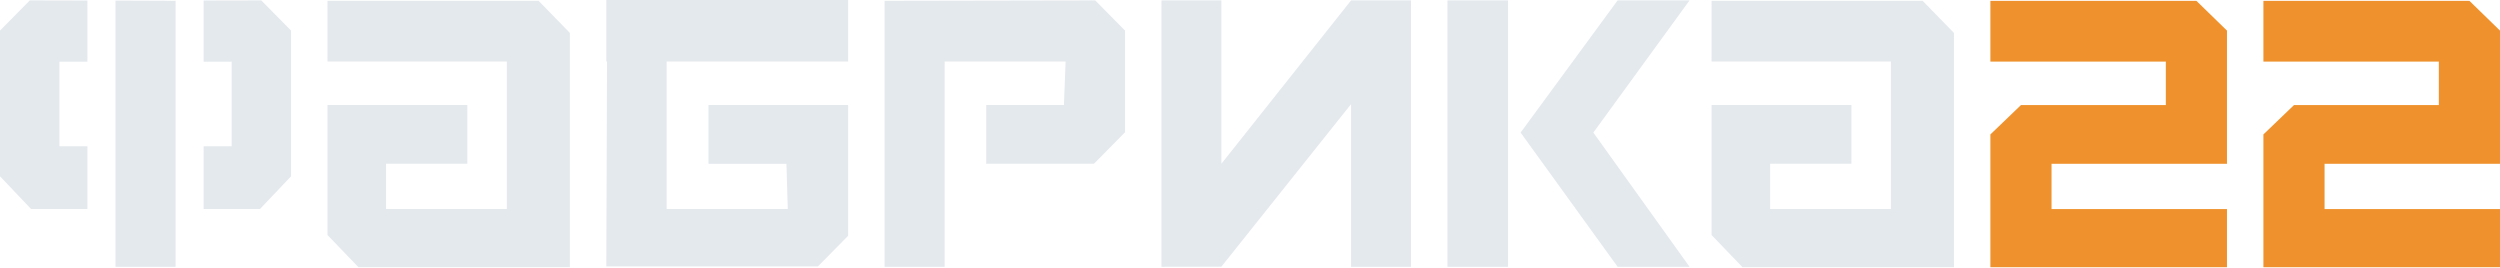
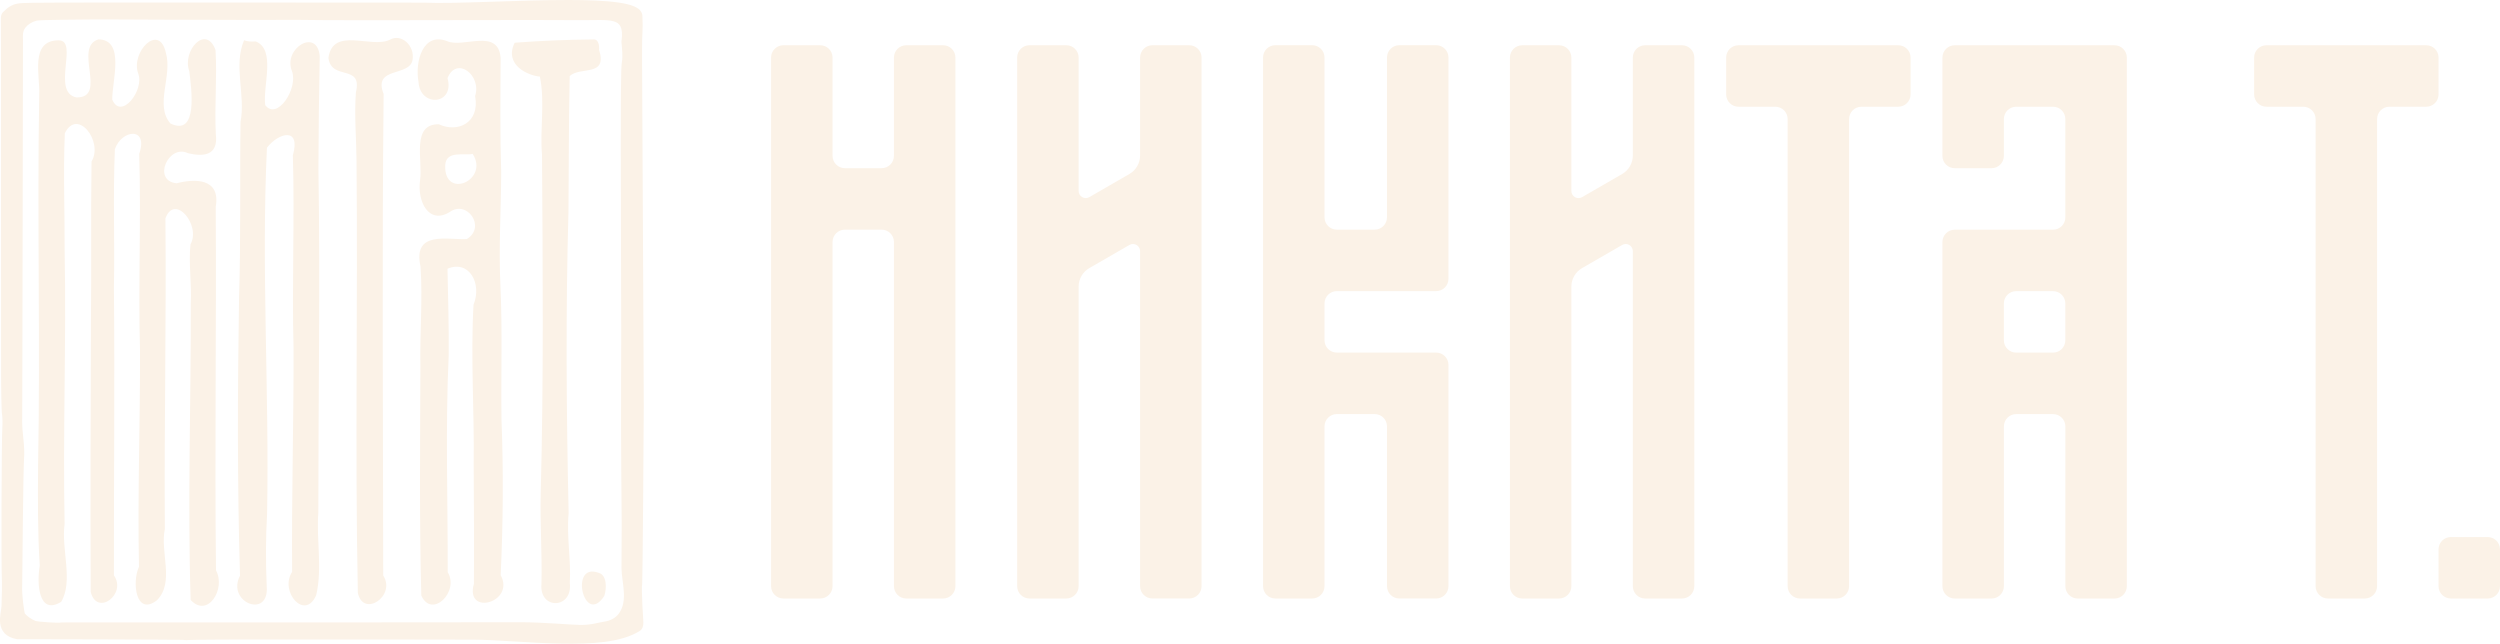
- <svg xmlns="http://www.w3.org/2000/svg" width="543.121mm" height="58.054mm" viewBox="0 0 543.121 58.054" version="1.1" id="svg633">
-   <defs id="defs630" />
-   <g id="layer1" transform="translate(514.3191,40.02781)">
-     <g id="g329" style="fill:#ef922d;fill-opacity:1" transform="matrix(2.351263,0,0,2.351263,-1328.75,-326.1365)">
-       <g id="g328" style="fill:#ef922d;fill-opacity:1">
-         <g id="g327" transform="translate(29.44782,57.97564)" style="fill:#ef922d;fill-opacity:1">
-           <path d="m 506.488,78.843 v 4.181 h 16.21 v 5.373 H 500.837 V 76.129 l 2.826,-2.714 h 13.384 v -4.015 h -16.21 v -5.614 h 19.035 l 2.826,2.751 v 12.306 z" id="path326" style="font-size:24.107px;line-height:1.25;font-family:Loaded;-inkscape-font-specification:Loaded;fill:#ef922d;fill-opacity:1;stroke-width:1.394" />
-           <path d="m 531.714,78.843 v 4.181 h 16.21 v 5.373 H 526.063 V 76.129 l 2.826,-2.714 h 13.384 v -4.015 h -16.21 v -5.614 h 19.035 l 2.826,2.751 v 12.306 z" id="path327" style="font-size:24.107px;line-height:1.25;font-family:Loaded;-inkscape-font-specification:Loaded;fill:#ef922d;fill-opacity:1;stroke-width:1.394" />
-         </g>
-       </g>
-     </g>
-     <g id="g338" style="fill:#e4e9ed;fill-opacity:1" transform="translate(-2394.878,-790.1803)">
-       <path d="m 2305.052,757.305 v 50.891 h -45.943 l -6.715,-6.98 v -28.249 h 30.392 v 12.762 h -17.67 v 9.831 h 26.241 v -32.035 h -38.964 v -13.2 h 45.855 z" id="path329" style="font-size:24.107px;line-height:1.25;font-family:Loaded;-inkscape-font-specification:Loaded;fill:#e4e9ed;fill-opacity:1;stroke-width:3.313" />
-       <path d="m 2004.363,757.305 v 50.891 h -45.943 l -6.715,-6.98 v -28.249 h 30.392 v 12.762 h -17.669 v 9.831 h 26.241 v -32.035 h -38.963 v -13.2 h 45.855 z" id="path330" style="font-size:24.107px;line-height:1.25;font-family:Loaded;-inkscape-font-specification:Loaded;fill:#e4e9ed;fill-opacity:1;stroke-width:3.313" />
-       <path d="m 2208.183,750.24 v 57.869 h -13.172 v -57.869 z m 18.528,28.715 20.899,29.154 h -15.63 l -21.075,-29.154 21.075,-28.715 h 15.63 z" id="path331" style="font-size:24.107px;line-height:1.25;font-family:Loaded;-inkscape-font-specification:Loaded;fill:#e4e9ed;fill-opacity:1;stroke-width:3.293" />
-       <path id="path332" style="font-size:36.288px;font-family:Loaded;-inkscape-font-specification:Loaded;text-align:center;text-anchor:middle;fill:#e4e9ed;fill-opacity:1;stroke-width:2.82" d="m 2012.276,750.153 v 13.375 h 0.155 l -0.155,44.495 h 45.979 l 6.558,-6.644 v -28.41 h -30.334 v 12.762 h 16.929 l 0.291,9.831 h -26.312 v -32.035 h 39.425 v -13.375 z" />
-       <path d="m 2085.779,808.109 h -13.053 v -57.782 l 45.776,-0.087 6.468,6.556 v 22.086 l -6.75,6.848 h -23.409 v -12.762 h 16.882 l 0.365,-9.441 h -26.28 z" id="path333" style="font-size:24.107px;line-height:1.25;font-family:Loaded;-inkscape-font-specification:Loaded;fill:#e4e9ed;fill-opacity:1;stroke-width:3.263" />
-       <path d="m 2145.909,808.085 28.165,-35.307 v 35.331 h 13.025 v -57.869 h -13.025 l -28.165,35.481 v -35.481 h -13.025 v 57.869 z" id="path334" style="font-size:24.107px;line-height:1.25;font-family:Loaded;-inkscape-font-specification:Loaded;fill:#e4e9ed;fill-opacity:1;stroke-width:3.263" />
-       <g id="g337" transform="matrix(2.351263,0,0,2.351263,949.2992,-590.963)" style="fill:#e4e9ed;fill-opacity:1">
-         <path style="font-size:24.107px;line-height:1.25;font-family:Loaded;-inkscape-font-specification:Loaded;fill:#e4e9ed;fill-opacity:1;stroke-width:1.388" d="m 406.739,570.434 v 5.646 18.95 h 5.552 V 570.455 Z" id="path335" />
-         <path style="font-size:24.107px;line-height:1.25;font-family:Loaded;-inkscape-font-specification:Loaded;fill:#e4e9ed;fill-opacity:1;stroke-width:1.388" d="m 420.21,570.418 2.751,2.788 v 13.463 l -2.871,3.024 -5.21,-2e-5 v -5.8 l 2.59,2e-5 v -7.814 l -2.59,-2e-5 v -5.649 z" id="path336" />
-         <path style="font-size:24.107px;line-height:1.25;font-family:Loaded;-inkscape-font-specification:Loaded;fill:#e4e9ed;fill-opacity:1;stroke-width:1.388" d="m 398.819,570.418 -2.751,2.788 v 13.463 l 2.871,3.024 5.21,-2e-5 v -5.8 l -2.59,2e-5 v -7.814 l 2.59,-2e-5 v -5.649 z" id="path337" />
-       </g>
-     </g>
+ <svg xmlns="http://www.w3.org/2000/svg" width="1775.102" height="457.081" viewBox="0 0 469.662 120.936" version="1.1" id="svg5">
+   <defs id="defs5">
+     </defs>
+   <g id="g232" transform="matrix(0.7910862,0,0,0.7910862,-215.8806,137.7831)" style="fill:#fbf2e7;fill-opacity:1;stroke-width:1.981">
+     <path id="path231" style="baseline-shift:baseline;display:inline;overflow:visible;vector-effect:none;fill:#fbf2e7;fill-opacity:1;stroke-width:1.981;enable-background:accumulate;stop-color:#000000" d="m 407.811,-174.169 c -11.979,-0.006 -27.17,0.967 -34.217,0.629 l -0.022,-0.002 h -0.02 c -13.706,-0.007 -37.521,-0.02 -52.922,-0.031 -15.402,-0.011 -31.406,0.003 -35.587,0.031 -3.599,0.024 -5.504,0.041 -6.672,0.098 -1.168,0.057 -1.7,0.185 -2.217,0.371 -0.771,0.277 -1.534,0.774 -2.092,1.369 -0.995,0.805 -0.968,1.291 -0.963,2.492 l 0.021,4.889 c 0.02,5.099 0.031,42.526 0.024,77.367 -5.1e-4,2.73 0.024,5.345 0.064,7.363 0.02,1.009 0.043,1.868 0.07,2.523 0.027,0.655 0.038,1.025 0.102,1.367 0.084,0.451 0.139,1.948 0.067,2.994 -0.196,2.828 -0.288,33.642 -0.106,36.441 0.041,0.626 0.007,3.495 -0.096,6.088 -0.056,0.896 -0.506,2.478 -0.303,4.08 0.102,0.804 0.403,1.647 1.055,2.326 0.652,0.679 1.609,1.157 2.883,1.393 l 0.078,0.013 19.889,0.043 c 5.446,0.011 10.414,0.032 14.028,0.056 1.807,0.012 3.276,0.024 4.295,0.037 0.51,0.007 0.906,0.015 1.174,0.021 0.081,0.002 0.151,0.004 0.207,0.005 0.131,0.052 0.187,0.029 0.26,0.038 0.107,0.013 0.204,0.016 0.311,0.018 0.213,0.002 0.453,-0.011 0.703,-0.037 0.055,-0.006 1.03,-0.039 2.438,-0.056 1.407,-0.018 3.353,-0.033 5.728,-0.043 4.75,-0.021 11.216,-0.026 18.53,-0.013 5.653,0.01 14.382,0.01 19.4,0 5.012,-0.01 14.665,0.005 21.445,0.035 5.513,0.021 13.254,0.797 20.639,0.942 7.384,0.145 14.418,-0.264 18.781,-2.993 0.731,-0.451 0.888,-1.203 0.889,-2.002 -0.01,-0.831 -0.136,-2.008 -0.233,-4.123 -0.058,-1.273 -0.095,-2.449 -0.109,-3.307 -0.007,-0.429 -0.009,-0.78 -0.004,-1.014 0.002,-0.11 0.007,-0.188 0.01,-0.23 0.003,-0.013 0.01,-0.034 0.012,-0.044 0.01,-0.049 0.013,-0.073 0.015,-0.098 0.006,-0.049 0.009,-0.087 0.012,-0.133 0.006,-0.091 0.01,-0.205 0.015,-0.35 0.011,-0.291 0.022,-0.705 0.033,-1.232 0.023,-1.055 0.047,-2.566 0.07,-4.424 0.047,-3.717 0.094,-8.82 0.129,-14.416 0.07,-11.188 0.133,-21.043 0.141,-21.863 0.004,-0.438 -0.016,-5.132 -0.049,-12.309 -0.033,-7.177 -0.079,-16.719 -0.127,-26.494 -0.096,-19.549 -0.199,-40.024 -0.225,-44.353 -0.039,-6.937 0.275,-5.517 0.08,-9.735 v -0.006 -0.006 c -0.031,-0.52 -0.289,-0.999 -0.633,-1.348 -0.344,-0.349 -0.771,-0.602 -1.263,-0.82 -0.985,-0.436 -2.26,-0.727 -3.809,-0.951 -3.096,-0.448 -7.271,-0.595 -11.93,-0.597 z m -112.394,4.615 c 0.053,-2.1e-4 0.546,-0.002 1.351,0 0.846,0.002 2.028,0.006 3.459,0.012 2.863,0.011 6.724,0.027 10.892,0.049 8.338,0.042 17.988,0.07 21.459,0.059 10.763,-0.033 12.569,-0.029 17.195,0.041 2.522,0.039 15.841,0.037 29.689,-0.002 13.845,-0.039 27.968,-0.034 31.326,0.012 h 0.002 0.002 c 3.283,0.031 6.186,-0.218 7.838,0.279 0.826,0.249 1.303,0.59 1.625,1.252 0.323,0.662 0.472,1.76 0.226,3.471 l -0.014,0.096 0.006,0.096 c 0.116,1.543 0.37,3.27 0.098,4.771 l -0.004,0.025 -0.004,0.027 c -0.212,1.772 -0.313,4.877 -0.203,41.51 0.016,5.215 0.025,9.827 0.023,9.979 v 0.002 c -0.01,1.051 0.016,10.536 0.035,13.222 0.01,1.469 -0.005,6.661 -0.033,11.502 -0.029,4.852 -0.011,14.262 0.043,20.926 0.054,6.659 0.1,12.34 0.1,12.357 -3e-5,-0.009 -0.005,1.289 -0.014,3.209 -0.009,1.92 -0.02,4.532 -0.033,7.375 v 0.006 0.004 c 0.012,1.783 0.445,3.726 0.554,5.614 0.11,1.884 -0.08,3.642 -1.15,5.16 -0.807,1.082 -1.994,1.754 -3.65,1.982 -1.152,0.159 -2.908,0.79 -5.545,0.758 -2.342,-0.029 -8.977,-0.66 -14.279,-0.639 -9.816,0.039 -91.199,0.065 -102.443,0.033 -1.753,-0.005 -3.368,-0.004 -4.558,0.002 -0.595,0.003 -1.085,0.007 -1.436,0.012 -0.175,0.003 -0.314,0.006 -0.42,0.01 -0.053,0.002 -0.097,0.003 -0.138,0.006 -0.042,0.002 0.033,-0.038 -0.235,0.035 h -0.002 c 0.026,-0.007 0.039,-0.011 0.042,-0.013 v -5.2e-4 -5.2e-4 h -5.1e-4 c -0.01,-0.002 -0.124,0.017 -0.248,0.022 -0.172,0.005 -0.411,0.006 -0.686,0 -0.55,-0.011 -1.251,-0.044 -1.955,-0.089 -0.704,-0.045 -1.412,-0.104 -1.975,-0.164 -0.562,-0.061 -1.09,-0.181 -0.991,-0.145 -0.427,-0.154 -1.039,-0.492 -1.554,-0.859 -0.459,-0.327 -0.859,-0.716 -0.999,-0.891 -0.012,-0.029 -0.042,-0.1 -0.061,-0.177 -0.037,-0.151 -0.08,-0.371 -0.125,-0.631 -0.09,-0.52 -0.184,-1.203 -0.264,-1.914 -0.159,-1.422 -0.252,-3.031 -0.213,-3.572 0.011,-0.156 0.006,-0.204 0.01,-0.424 0.004,-0.22 0.008,-0.527 0.013,-0.914 0.01,-0.774 0.025,-1.866 0.039,-3.194 0.029,-2.656 0.064,-6.26 0.099,-10.172 0.035,-3.909 0.087,-7.654 0.141,-10.535 0.054,-2.881 0.122,-5.017 0.15,-5.305 0.109,-1.113 0.029,-3.046 -0.162,-4.676 -0.177,-1.507 -0.299,-3.365 -0.283,-3.848 0.01,-0.304 0.013,-1.64 0.021,-4.121 0.009,-2.481 0.019,-5.99 0.029,-10.272 0.021,-8.563 0.044,-20.213 0.066,-32.879 l 0.076,-43.648 c -0.036,-1.059 -0.111,-1.951 0.541,-2.84 0.573,-0.77 1.498,-1.38 2.709,-1.709 -0.056,0.015 0.211,-0.031 0.559,-0.056 0.347,-0.025 0.826,-0.05 1.416,-0.07 1.181,-0.041 2.815,-0.071 4.82,-0.086 3.463,-0.027 6.515,-0.055 6.951,-0.066 z" />
+     <path id="path232" style="fill:#fbf2e7;fill-opacity:1;stroke-width:1.981" d="m 413.924,-164.81 c -6.274,0.061 -12.548,0.311 -18.809,0.786 -2.624,5.325 3.299,7.839 5.982,8.04 1.254,6.049 -0.017,12.352 0.507,18.509 0.178,26.793 0.401,53.59 -0.304,80.376 -0.191,7.21 0.359,14.419 0.174,21.597 -0.571,6.228 7.486,6.006 6.732,-0.241 0.33,-5.52 -0.805,-11.019 -0.276,-16.542 -0.535,-23.89 -0.72,-47.794 -0.04,-71.681 0.093,-10.709 0.063,-21.421 0.29,-32.128 2.506,-2.393 9.041,0.298 6.977,-6.257 0.091,-0.942 -0.133,-2.488 -1.232,-2.457 z m -48.457,0.081 c -4.42,2.152 -13.542,-3.215 -14.581,4.318 0.714,5.519 8.133,1.333 6.529,8.147 -0.416,5.412 0.095,10.764 0.141,16.168 0.334,34.234 -0.386,68.478 0.312,102.706 1.274,5.994 9.148,0.761 6.026,-4.12 -0.028,-38.111 -0.299,-76.223 0.098,-114.333 -2.607,-6.638 6.238,-4.005 6.875,-8.139 0.561,-3.371 -2.695,-6.313 -5.4,-4.747 z m -34.605,0.102 c -2.613,6.1 0.388,12.98 -0.851,19.413 -0.199,13.916 0.098,27.83 -0.35,41.743 -0.354,22.006 -0.433,44.025 0.226,66.024 -3.299,6.321 7.004,10.401 6.342,2.469 -0.247,-5.716 -0.245,-11.404 0.086,-17.112 0.561,-29 -1.405,-58.012 -0.032,-86.999 2.759,-3.576 8.101,-5.018 6.155,1.802 0.457,15.282 -0.258,30.574 0.167,45.859 0.042,17.69 -0.484,35.376 -0.345,53.066 -3.052,4.684 3.033,11.713 5.723,5.535 1.5,-6.408 0.005,-13.129 0.507,-19.674 -0.004,-27.191 0.462,-54.382 0.019,-81.572 0.026,-8.923 0.142,-17.84 0.309,-26.74 -0.581,-6.867 -8.789,-1.847 -6.597,3.519 1.549,4.086 -3.513,11.854 -6.348,8.081 -0.602,-4.633 2.598,-13.182 -2.258,-15.12 -0.92,0.043 -1.876,0.099 -2.755,-0.293 z m -44.028,0.034 c -6.942,0 -4.38,8.446 -4.628,12.94 -0.516,29.33 0.287,58.664 -0.268,87.992 -0.059,7.95 -0.115,15.887 0.392,23.821 -0.719,4.165 -0.339,11.926 5.092,8.591 2.939,-4.986 -0.031,-12.462 0.812,-18.49 -0.436,-21.601 0.429,-43.202 0.008,-64.806 0.041,-9.325 -0.361,-18.692 0.048,-27.991 2.993,-6.093 9.194,2 6.338,6.722 -0.186,12.828 -0.007,25.664 -0.141,38.497 -0.076,21.238 -0.159,42.476 -0.051,63.714 1.443,5.881 8.636,0.557 5.511,-3.929 -0.036,-22.757 0.218,-45.517 -0.003,-68.271 0.216,-10.978 -0.236,-21.985 0.227,-32.945 1.653,-4.729 8.035,-5.37 5.776,1.138 0.49,15.573 -0.261,31.158 0.196,46.734 0.046,17.099 -0.601,34.197 -0.247,51.295 -1.715,3.724 -0.735,11.841 4.277,7.95 4.247,-4.309 0.676,-11.437 1.87,-16.927 -0.188,-24.583 0.372,-49.185 0.132,-73.756 2.213,-5.995 8.501,1.658 5.951,6.173 -0.481,4.643 0.313,9.281 0.075,13.961 0.064,23.492 -0.796,46.991 -0.035,70.477 4.029,4.397 8.42,-2.582 6.021,-7.021 -0.336,-28.778 0.124,-57.559 -0.065,-86.334 1.212,-6.944 -5.153,-6.666 -9.28,-5.587 -5.893,-0.575 -1.935,-9.406 2.686,-7.142 3.458,0.811 7.28,0.766 6.616,-4.557 -0.34,-6.675 0.33,-13.363 -0.073,-19.951 -2.279,-6.215 -7.995,0.216 -6.233,5.015 0.512,4.252 2.157,15.594 -4.466,12.444 -3.808,-4.355 0.528,-11.293 -1.096,-16.824 -1.606,-7.197 -8.404,-0.113 -6.568,4.938 1.547,3.942 -4.071,11.174 -6.159,6.205 -0.04,-4.565 3.092,-14.183 -3.273,-14.306 -6.096,1.865 2.287,13.888 -5.232,13.792 -6.054,-1.24 0.615,-13.561 -4.209,-13.561 z m 92.192,0.177 c -5.655,-2.15 -7.641,4.764 -6.752,9.676 0.359,6.142 8.664,5.519 6.894,-0.886 2.123,-5.292 8.147,-0.714 6.553,4.262 1.195,6.467 -4.248,8.777 -8.613,6.704 -6.62,-0.087 -3.772,8.564 -4.458,13.268 -0.726,5.11 2.083,10.577 6.997,7.603 4.115,-3.041 8.783,3.532 4.102,6.393 -4.497,0.254 -12.918,-2.125 -10.993,6.531 0.54,7.9 -0.193,15.835 -0.03,23.761 -0.059,18.117 -0.267,36.262 0.215,54.362 2.506,5.567 9.096,-0.902 6.271,-5.548 0.038,-17.144 -0.567,-34.297 0.232,-51.43 0.079,-6.879 -0.152,-13.755 -0.285,-20.63 5.091,-2.182 8.261,3.472 6.182,8.554 -0.714,12.6 0.214,25.2 0.037,37.809 0.057,9.482 0.121,18.965 0.059,28.448 -2.207,7.772 9.882,4.463 6.35,-2.054 0.58,-12.282 0.685,-24.586 0.197,-36.88 -0.144,-10.668 0.243,-21.336 -0.258,-32.001 -0.426,-8.919 0.16,-17.833 0.187,-26.744 -0.289,-9.059 -0.183,-18.129 -0.13,-27.182 -0.567,-7.26 -8.968,-2.239 -12.756,-4.016 z m 6.118,26.791 c 4.014,6.289 -6.917,11.013 -6.522,2.6 0.274,-3.501 4.566,-2.126 6.522,-2.6 z m 29.931,99.498 c -7.088,-2.687 -3.508,12.894 1.31,5.493 0.606,-1.725 0.665,-4.983 -1.31,-5.493 z" />
  </g>
+   <path id="path233" style="fill:#fbf2e7;fill-opacity:1;stroke-width:0.302" d="m 120.912,368.153 v 34.061 a 0.794,0.794 45 0 0 0.794,0.794 h 2.373 a 0.794,0.794 135 0 0 0.794,-0.794 l 0,-19.303 a 1.375,1.375 120.001 0 1 0.687,-1.191 l 2.586,-1.493 a 0.458,0.458 30.001 0 1 0.687,0.397 v 21.589 a 0.794,0.794 45 0 0 0.794,0.794 h 2.373 a 0.794,0.794 135 0 0 0.794,-0.794 v -34.06 a 0.794,0.794 45 0 0 -0.794,-0.794 l -2.373,0 a 0.794,0.794 135 0 0 -0.794,0.794 v 6.31 a 1.375,1.375 119.998 0 1 -0.687,1.191 l -2.586,1.493 a 0.458,0.458 29.998 0 1 -0.687,-0.397 v -8.597 a 0.794,0.794 45.004 0 0 -0.794,-0.794 l -2.373,-3.2e-4 a 0.794,0.794 135.004 0 0 -0.794,0.794 z m 15.843,0 v 34.061 a 0.794,0.794 45 0 0 0.794,0.794 h 2.373 a 0.794,0.794 135 0 0 0.794,-0.794 V 391.918 a 0.794,0.794 135 0 1 0.794,-0.794 h 2.438 a 0.794,0.794 45 0 1 0.794,0.794 v 10.295 a 0.794,0.794 45 0 0 0.794,0.794 h 2.373 a 0.794,0.794 135 0 0 0.794,-0.794 v -14.256 a 0.794,0.794 45 0 0 -0.794,-0.794 l -6.399,0 a 0.794,0.794 45 0 1 -0.794,-0.794 v -2.373 a 0.794,0.794 135 0 1 0.794,-0.794 l 6.399,0 a 0.794,0.794 135 0 0 0.794,-0.794 v -14.257 a 0.794,0.794 45 0 0 -0.794,-0.794 h -2.373 a 0.794,0.794 135 0 0 -0.794,0.794 v 10.296 a 0.794,0.794 135 0 1 -0.794,0.794 h -2.438 a 0.794,0.794 45 0 1 -0.794,-0.794 v -10.296 a 0.794,0.794 45 0 0 -0.794,-0.794 h -2.373 a 0.794,0.794 135 0 0 -0.794,0.794 z m -31.699,5.2e-4 v 34.06 a 0.794,0.794 45 0 0 0.794,0.794 h 2.373 a 0.794,0.794 135 0 0 0.794,-0.794 v -22.178 a 0.794,0.794 135 0 1 0.794,-0.794 h 2.368 a 0.794,0.794 45 0 1 0.794,0.794 v 22.178 a 0.794,0.794 45 0 0 0.794,0.794 h 2.373 a 0.794,0.794 135 0 0 0.794,-0.794 v -34.06 a 0.794,0.794 45 0 0 -0.794,-0.794 h -2.373 a 0.794,0.794 135 0 0 -0.794,0.794 v 6.333 a 0.794,0.794 135 0 1 -0.794,0.794 h -2.368 a 0.794,0.794 45 0 1 -0.794,-0.794 v -6.333 a 0.794,0.794 45 0 0 -0.794,-0.794 h -2.373 a 0.794,0.794 135 0 0 -0.794,0.794 z m 47.606,0 v 34.061 a 0.794,0.794 45 0 0 0.794,0.794 l 2.372,0 a 0.794,0.794 135 0 0 0.794,-0.794 v -19.303 a 1.375,1.375 119.998 0 1 0.687,-1.191 l 2.586,-1.493 a 0.458,0.458 29.998 0 1 0.687,0.397 v 21.59 a 0.794,0.794 45 0 0 0.794,0.794 l 2.374,0 a 0.794,0.794 135 0 0 0.794,-0.794 v -34.06 a 0.794,0.794 45 0 0 -0.794,-0.794 l -2.374,0 a 0.794,0.794 135 0 0 -0.794,0.794 v 6.31 a 1.375,1.375 120.001 0 1 -0.687,1.191 l -2.586,1.493 a 0.458,0.458 30.001 0 1 -0.687,-0.397 l 0,-8.596 a 0.794,0.794 45.004 0 0 -0.794,-0.794 l -2.372,-3.2e-4 a 0.794,0.794 135.004 0 0 -0.794,0.794 z m 13.933,5.2e-4 v 2.373 a 0.794,0.794 45 0 0 0.794,0.794 h 2.374 a 0.794,0.794 45 0 1 0.794,0.794 v 30.099 a 0.794,0.794 45 0 0 0.794,0.794 h 2.372 a 0.794,0.794 135 0 0 0.794,-0.794 v -30.099 a 0.794,0.794 135 0 1 0.794,-0.794 h 2.373 a 0.794,0.794 135 0 0 0.794,-0.794 v -2.373 a 0.794,0.794 45 0 0 -0.794,-0.794 l -10.295,0 a 0.794,0.794 135 0 0 -0.794,0.794 z m 13.934,0 0,6.334 a 0.794,0.794 45 0 0 0.794,0.794 h 2.373 a 0.794,0.794 135 0 0 0.794,-0.794 v -2.373 a 0.794,0.794 135 0 1 0.794,-0.794 h 2.373 a 0.794,0.794 45 0 1 0.794,0.794 v 6.335 a 0.794,0.794 135 0 1 -0.794,0.794 h -2.373 -3.96 a 0.794,0.794 135 0 0 -0.794,0.794 v 22.177 a 0.794,0.794 45 0 0 0.794,0.794 h 2.373 a 0.794,0.794 135 0 0 0.794,-0.794 l 0,-10.295 a 0.794,0.794 135 0 1 0.794,-0.794 h 2.373 a 0.794,0.794 45 0 1 0.794,0.794 v 10.295 a 0.794,0.794 45 0 0 0.794,0.794 h 2.373 a 0.794,0.794 135 0 0 0.794,-0.794 v -34.06 a 0.794,0.794 45 0 0 -0.794,-0.794 h -10.295 a 0.794,0.794 135 0 0 -0.794,0.794 z m 20.086,0 v 2.373 a 0.794,0.794 45 0 0 0.794,0.794 h 2.373 a 0.794,0.794 45 0 1 0.794,0.794 v 30.099 a 0.794,0.794 45 0 0 0.794,0.794 h 2.373 a 0.794,0.794 135 0 0 0.794,-0.794 v -30.099 a 0.794,0.794 135 0 1 0.794,-0.794 h 2.373 a 0.794,0.794 135 0 0 0.794,-0.794 v -2.373 a 0.794,0.794 45 0 0 -0.794,-0.794 l -10.295,0 a 0.794,0.794 135 0 0 -0.794,0.794 z M 185.283,383.204 h 2.373 a 0.794,0.794 45 0 1 0.794,0.794 v 2.373 a 0.794,0.794 135 0 1 -0.794,0.794 h -2.373 a 0.794,0.794 45 0 1 -0.794,-0.794 v -2.373 a 0.794,0.794 135 0 1 0.794,-0.794 z m 27.214,16.638 v 2.372 a 0.794,0.794 45 0 0 0.794,0.794 l 2.372,0 a 0.794,0.794 135 0 0 0.794,-0.794 v -2.372 a 0.794,0.794 45 0 0 -0.794,-0.794 l -2.372,0 a 0.794,0.794 135 0 0 -0.794,0.794 z" transform="matrix(2.915635,0,0,2.915635,-161.4472,-1062.586)" />
</svg>
